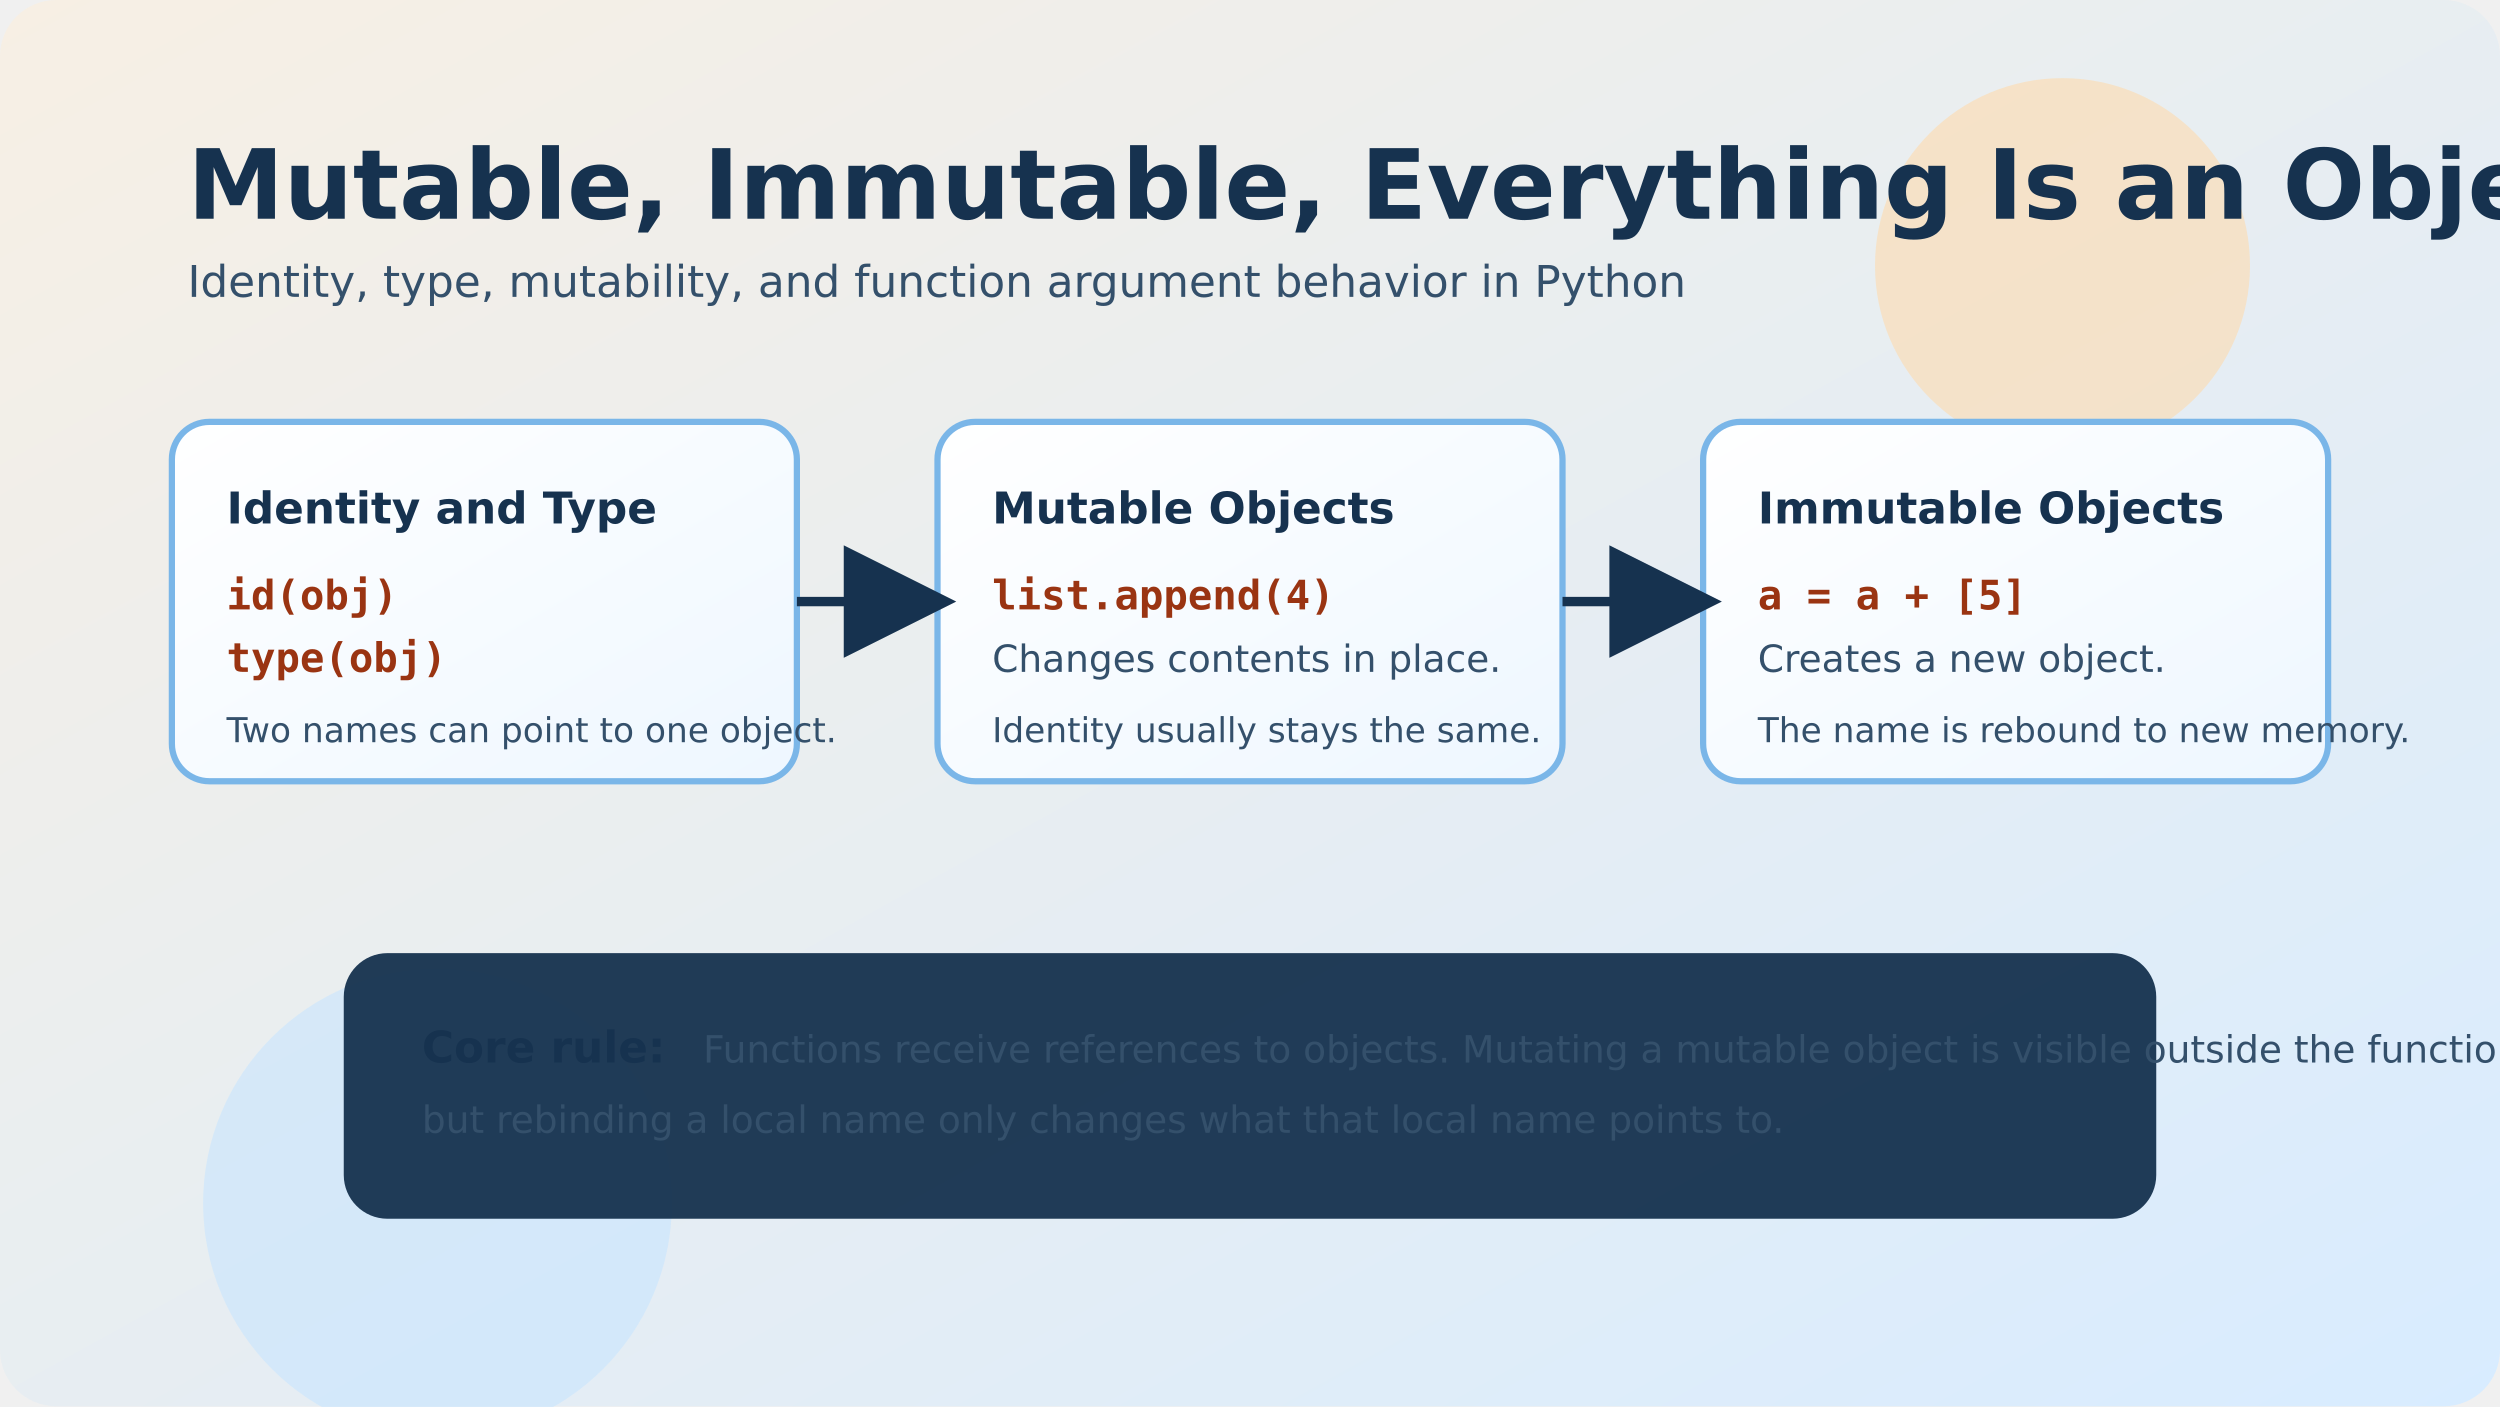
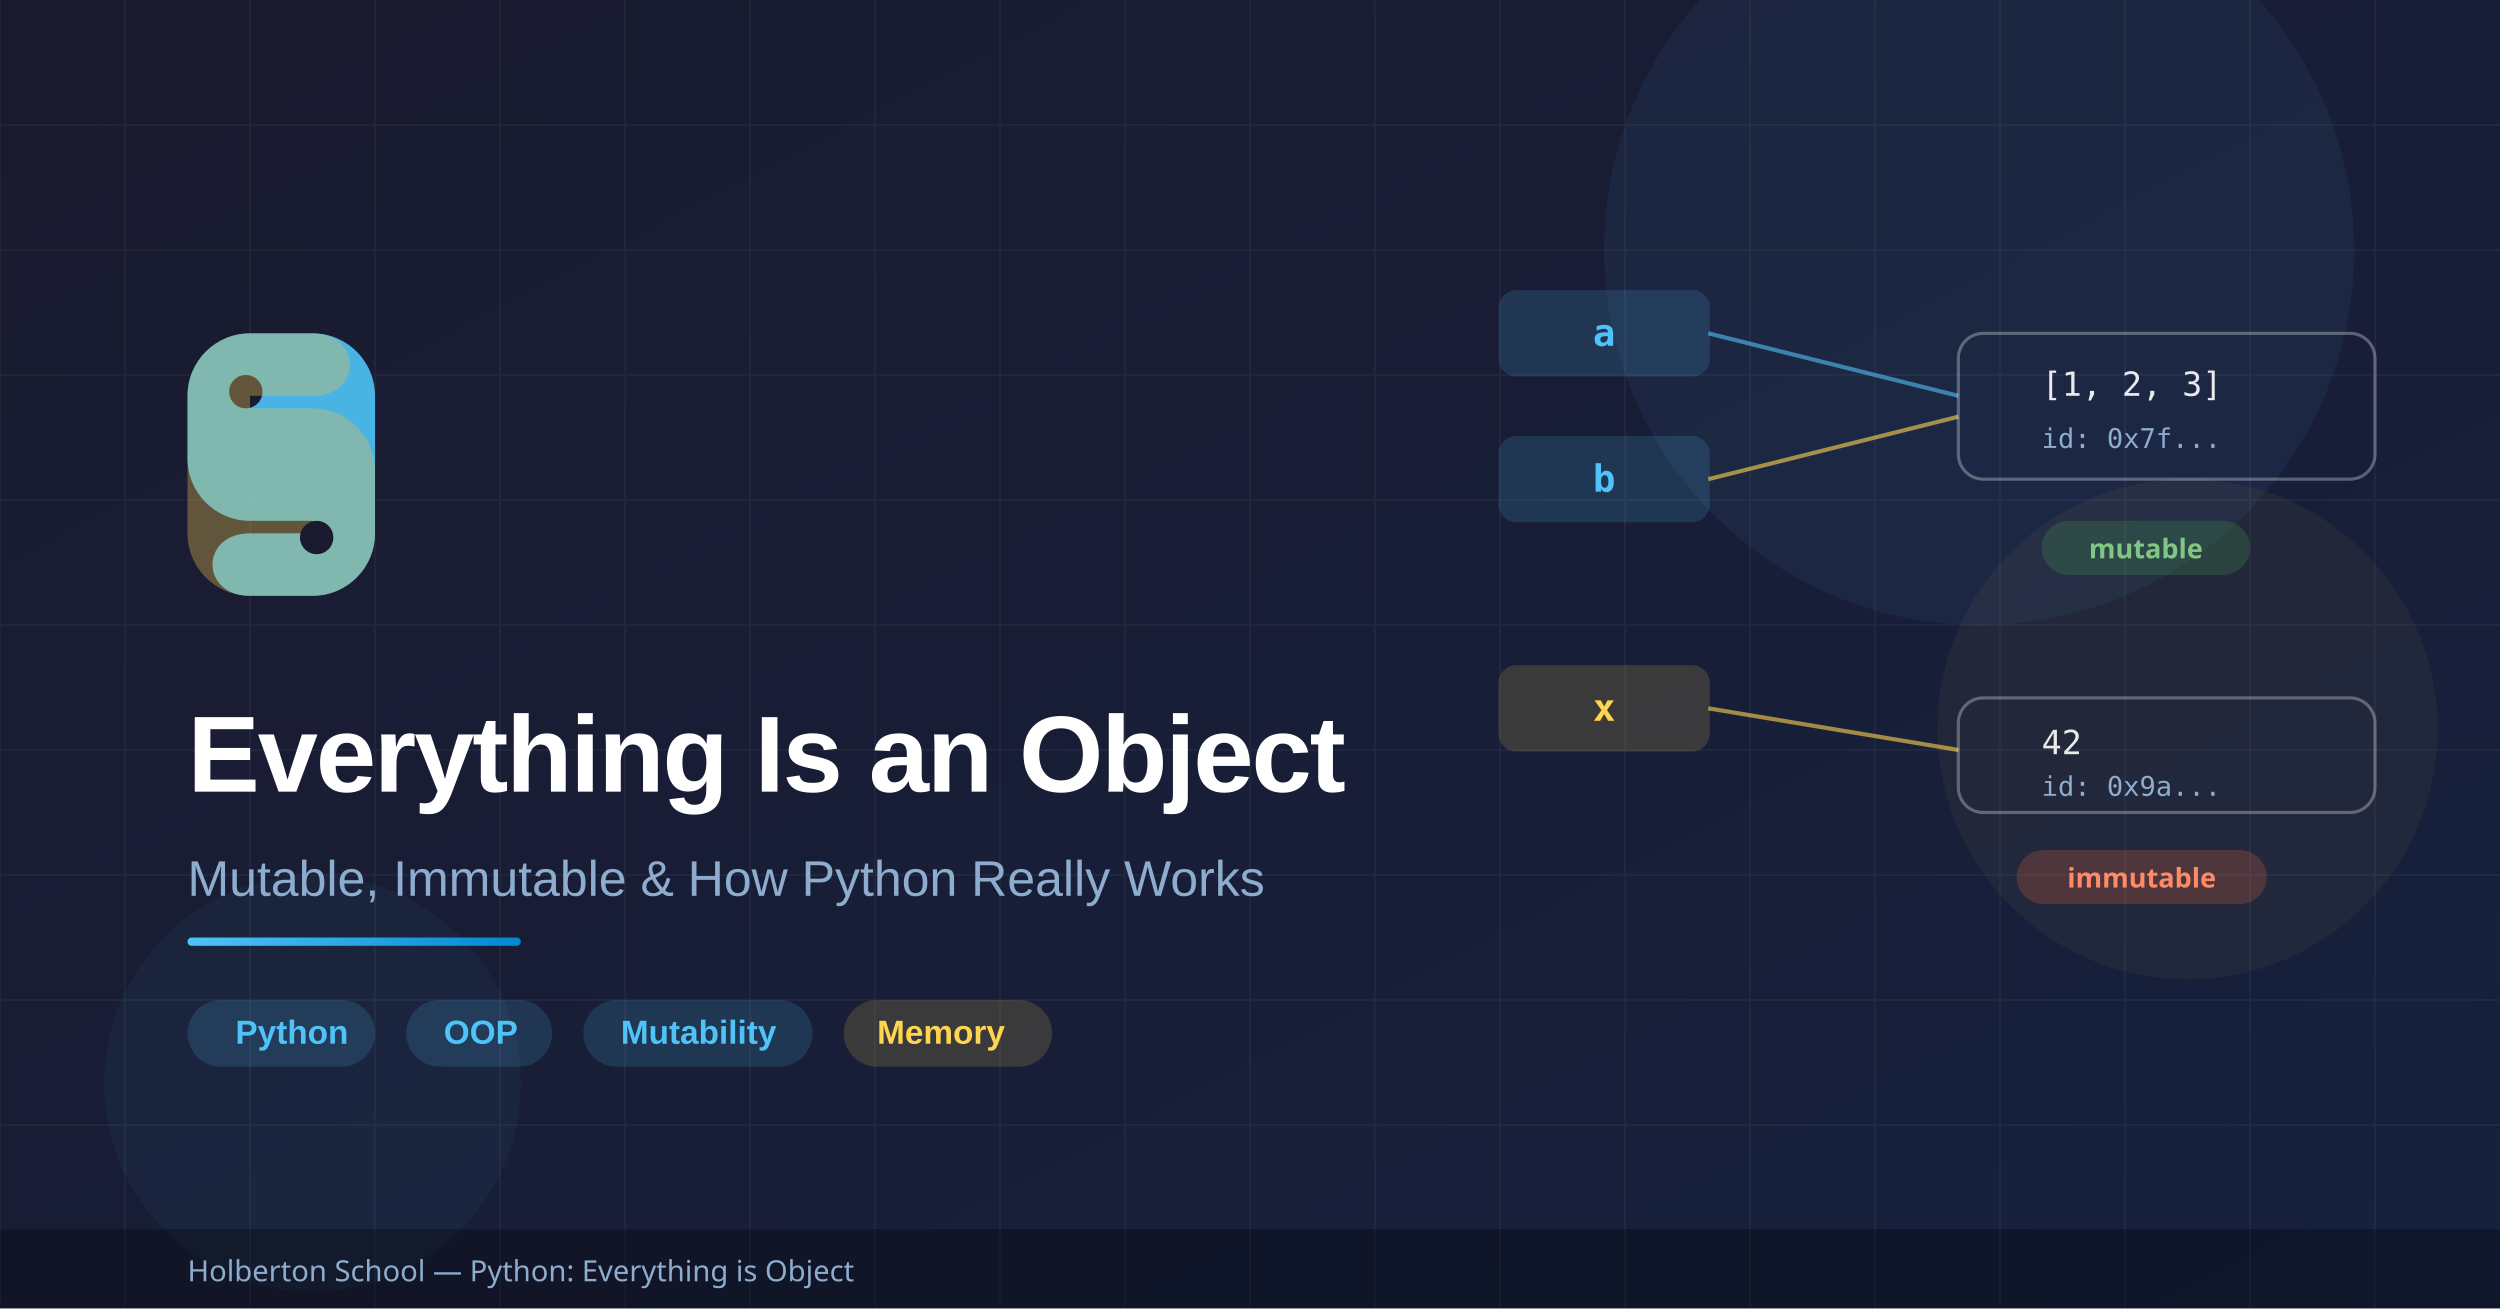
- <svg xmlns="http://www.w3.org/2000/svg" width="1600" height="900" viewBox="0 0 1600 900" role="img" aria-labelledby="title desc">
+ <svg xmlns="http://www.w3.org/2000/svg" width="1200" height="628" viewBox="0 0 1200 628">
  <defs>
    <linearGradient id="bg" x1="0" y1="0" x2="1" y2="1">
-       <stop offset="0%" stop-color="#f7efe4" />
-       <stop offset="100%" stop-color="#d8ecff" />
+       <stop offset="0%" stop-color="#1a1a2e" />
+       <stop offset="100%" stop-color="#16213e" />
    </linearGradient>
-     <linearGradient id="box" x1="0" y1="0" x2="1" y2="1">
-       <stop offset="0%" stop-color="#ffffff" />
-       <stop offset="100%" stop-color="#eef7ff" />
+     <linearGradient id="accent" x1="0" y1="0" x2="1" y2="0">
+       <stop offset="0%" stop-color="#4fc3f7" />
+       <stop offset="100%" stop-color="#0288d1" />
    </linearGradient>
-     <style>
-       .title { font: 700 62px 'DejaVu Sans', sans-serif; fill: #16324f; }
-       .subtitle { font: 400 28px 'DejaVu Sans', sans-serif; fill: #34506b; }
-       .label { font: 700 28px 'DejaVu Sans', sans-serif; fill: #16324f; }
-       .body { font: 400 24px 'DejaVu Sans', sans-serif; fill: #34506b; }
-       .mono { font: 700 26px 'DejaVu Sans Mono', monospace; fill: #9a3412; }
-       .small { font: 400 22px 'DejaVu Sans', sans-serif; fill: #34506b; }
-     </style>
+     <linearGradient id="gold" x1="0" y1="0" x2="1" y2="0">
+       <stop offset="0%" stop-color="#ffd54f" />
+       <stop offset="100%" stop-color="#ffb300" />
+     </linearGradient>
  </defs>
-   <rect width="1600" height="900" fill="url(#bg)" rx="36" />
-   <circle cx="1320" cy="170" r="120" fill="#ffd9a8" opacity="0.55" />
-   <circle cx="280" cy="770" r="150" fill="#c5e4ff" opacity="0.55" />
-   <text x="120" y="140" class="title">Mutable, Immutable, Everything Is an Object</text>
-   <text x="120" y="190" class="subtitle">Identity, type, mutability, and function argument behavior in Python</text>
-   <rect x="110" y="270" width="400" height="230" rx="24" fill="url(#box)" stroke="#7ab6e8" stroke-width="4" />
-   <text x="145" y="335" class="label">Identity and Type</text>
-   <text x="145" y="390" class="mono">id(obj)</text>
-   <text x="145" y="430" class="mono">type(obj)</text>
-   <text x="145" y="475" class="small">Two names can point to one object.</text>
-   <rect x="600" y="270" width="400" height="230" rx="24" fill="url(#box)" stroke="#7ab6e8" stroke-width="4" />
-   <text x="635" y="335" class="label">Mutable Objects</text>
-   <text x="635" y="390" class="mono">list.append(4)</text>
-   <text x="635" y="430" class="body">Changes contents in place.</text>
-   <text x="635" y="475" class="small">Identity usually stays the same.</text>
-   <rect x="1090" y="270" width="400" height="230" rx="24" fill="url(#box)" stroke="#7ab6e8" stroke-width="4" />
-   <text x="1125" y="335" class="label">Immutable Objects</text>
-   <text x="1125" y="390" class="mono">a = a + [5]</text>
-   <text x="1125" y="430" class="body">Creates a new object.</text>
-   <text x="1125" y="475" class="small">The name is rebound to new memory.</text>
-   <path d="M510 385 C560 385, 550 385, 600 385" fill="none" stroke="#16324f" stroke-width="6" marker-end="url(#arrow)" />
-   <path d="M1000 385 C1050 385, 1040 385, 1090 385" fill="none" stroke="#16324f" stroke-width="6" marker-end="url(#arrow)" />
-   <rect x="220" y="610" width="1160" height="170" rx="28" fill="#16324f" opacity="0.95" />
-   <text x="270" y="680" class="label" fill="#ffffff">Core rule:</text>
-   <text x="450" y="680" class="body" fill="#ffffff">Functions receive references to objects. Mutating a mutable object is visible outside the function,</text>
-   <text x="270" y="725" class="body" fill="#ffffff">but rebinding a local name only changes what that local name points to.</text>
-   <defs>
-     <marker id="arrow" markerWidth="12" markerHeight="12" refX="10" refY="6" orient="auto">
-       <path d="M0,0 L12,6 L0,12 z" fill="#16324f" />
-     </marker>
-   </defs>
+   <rect width="1200" height="628" fill="url(#bg)" rx="0" />
+   <g opacity="0.04" stroke="#ffffff" stroke-width="1">
+     <line x1="0" y1="0" x2="0" y2="628" />
+     <line x1="60" y1="0" x2="60" y2="628" />
+     <line x1="120" y1="0" x2="120" y2="628" />
+     <line x1="180" y1="0" x2="180" y2="628" />
+     <line x1="240" y1="0" x2="240" y2="628" />
+     <line x1="300" y1="0" x2="300" y2="628" />
+     <line x1="360" y1="0" x2="360" y2="628" />
+     <line x1="420" y1="0" x2="420" y2="628" />
+     <line x1="480" y1="0" x2="480" y2="628" />
+     <line x1="540" y1="0" x2="540" y2="628" />
+     <line x1="600" y1="0" x2="600" y2="628" />
+     <line x1="660" y1="0" x2="660" y2="628" />
+     <line x1="720" y1="0" x2="720" y2="628" />
+     <line x1="780" y1="0" x2="780" y2="628" />
+     <line x1="840" y1="0" x2="840" y2="628" />
+     <line x1="900" y1="0" x2="900" y2="628" />
+     <line x1="960" y1="0" x2="960" y2="628" />
+     <line x1="1020" y1="0" x2="1020" y2="628" />
+     <line x1="1080" y1="0" x2="1080" y2="628" />
+     <line x1="1140" y1="0" x2="1140" y2="628" />
+     <line x1="0" y1="60" x2="1200" y2="60" />
+     <line x1="0" y1="120" x2="1200" y2="120" />
+     <line x1="0" y1="180" x2="1200" y2="180" />
+     <line x1="0" y1="240" x2="1200" y2="240" />
+     <line x1="0" y1="300" x2="1200" y2="300" />
+     <line x1="0" y1="360" x2="1200" y2="360" />
+     <line x1="0" y1="420" x2="1200" y2="420" />
+     <line x1="0" y1="480" x2="1200" y2="480" />
+     <line x1="0" y1="540" x2="1200" y2="540" />
+   </g>
+   <circle cx="950" cy="120" r="180" fill="#4fc3f7" opacity="0.06" />
+   <circle cx="1050" cy="350" r="120" fill="#ffd54f" opacity="0.05" />
+   <circle cx="150" cy="520" r="100" fill="#4fc3f7" opacity="0.04" />
+   <g transform="translate(90, 160)" opacity="0.9">
+     <path d="M60,0 C60,0 60,0 30,0 C13.4,0 0,13.4 0,30 L0,60 C0,76.6 13.4,90 30,90 L60,90 L60,96 L30,96 C30,96 30,96 30,96 C6,96 6,126 30,126 L60,126 C76.6,126 90,112.6 90,96 L90,30 C90,13.4 76.6,0 60,0 Z" fill="#4fc3f7" />
+     <circle cx="28" cy="28" r="8" fill="#1a1a2e" />
+     <path d="M30,126 C30,126 30,126 60,126 C76.6,126 90,112.6 90,96 L90,66 C90,49.4 76.6,36 60,36 L30,36 L30,30 L60,30 C60,30 60,30 60,30 C84,30 84,0 60,0 L30,0 C13.4,0 0,13.4 0,30 L0,96 C0,112.6 13.4,126 30,126 Z" fill="#ffd54f" opacity="0.35" />
+     <circle cx="62" cy="98" r="8" fill="#1a1a2e" />
+   </g>
+   <text x="90" y="380" font-family="'Segoe UI', 'Helvetica Neue', Arial, sans-serif" font-weight="700" font-size="52" fill="#ffffff" letter-spacing="-1">
+     Everything Is an Object
+   </text>
+   <text x="90" y="430" font-family="'Segoe UI', 'Helvetica Neue', Arial, sans-serif" font-weight="400" font-size="24" fill="#8eaccd">
+     Mutable, Immutable &amp; How Python Really Works
+   </text>
+   <rect x="90" y="450" width="160" height="4" rx="2" fill="url(#accent)" />
+   <g font-family="'Segoe UI', 'Helvetica Neue', Arial, sans-serif" font-size="16" font-weight="600">
+     <rect x="90" y="480" width="90" height="32" rx="16" fill="#4fc3f7" opacity="0.15" />
+     <text x="113" y="501" fill="#4fc3f7">Python</text>
+     <rect x="195" y="480" width="70" height="32" rx="16" fill="#4fc3f7" opacity="0.15" />
+     <text x="213" y="501" fill="#4fc3f7">OOP</text>
+     <rect x="280" y="480" width="110" height="32" rx="16" fill="#4fc3f7" opacity="0.15" />
+     <text x="298" y="501" fill="#4fc3f7">Mutability</text>
+     <rect x="405" y="480" width="100" height="32" rx="16" fill="#ffd54f" opacity="0.15" />
+     <text x="421" y="501" fill="#ffd54f">Memory</text>
+   </g>
+   <g transform="translate(720, 140)" font-family="'SF Mono', 'Fira Code', 'Consolas', monospace" font-size="18">
+     <rect x="0" y="0" width="100" height="40" rx="8" fill="#4fc3f7" opacity="0.15" stroke="#4fc3f7" stroke-width="1.5" />
+     <text x="50" y="26" text-anchor="middle" fill="#4fc3f7" font-weight="600">a</text>
+     <rect x="0" y="70" width="100" height="40" rx="8" fill="#4fc3f7" opacity="0.15" stroke="#4fc3f7" stroke-width="1.5" />
+     <text x="50" y="96" text-anchor="middle" fill="#4fc3f7" font-weight="600">b</text>
+     <line x1="100" y1="20" x2="220" y2="50" stroke="#4fc3f7" stroke-width="2" opacity="0.6" />
+     <line x1="100" y1="90" x2="220" y2="60" stroke="#ffd54f" stroke-width="2" opacity="0.6" />
+     <rect x="220" y="20" width="200" height="70" rx="12" fill="none" stroke="#ffffff" stroke-width="1.5" opacity="0.3" />
+     <text x="260" y="50" fill="#ffffff" opacity="0.9" font-size="16">[1, 2, 3]</text>
+     <text x="260" y="75" fill="#8eaccd" font-size="13">id: 0x7f...</text>
+     <rect x="260" y="110" width="100" height="26" rx="13" fill="#4caf50" opacity="0.2" />
+     <text x="310" y="128" text-anchor="middle" fill="#81c784" font-size="13" font-family="'Segoe UI', sans-serif" font-weight="600">mutable</text>
+     <rect x="0" y="180" width="100" height="40" rx="8" fill="#ffd54f" opacity="0.15" stroke="#ffd54f" stroke-width="1.5" />
+     <text x="50" y="206" text-anchor="middle" fill="#ffd54f" font-weight="600">x</text>
+     <line x1="100" y1="200" x2="220" y2="220" stroke="#ffd54f" stroke-width="2" opacity="0.6" />
+     <rect x="220" y="195" width="200" height="55" rx="12" fill="none" stroke="#ffffff" stroke-width="1.5" opacity="0.3" />
+     <text x="260" y="222" fill="#ffffff" opacity="0.9" font-size="16">42</text>
+     <text x="260" y="242" fill="#8eaccd" font-size="13">id: 0x9a...</text>
+     <rect x="248" y="268" width="120" height="26" rx="13" fill="#ff7043" opacity="0.2" />
+     <text x="308" y="286" text-anchor="middle" fill="#ff8a65" font-size="13" font-family="'Segoe UI', sans-serif" font-weight="600">immutable</text>
+   </g>
+   <rect x="0" y="590" width="1200" height="38" fill="#000000" opacity="0.3" />
+   <text x="90" y="615" font-family="'Segoe UI', sans-serif" font-size="14" fill="#8eaccd">
+     Holberton School — Python: Everything is Object
+   </text>
</svg>
